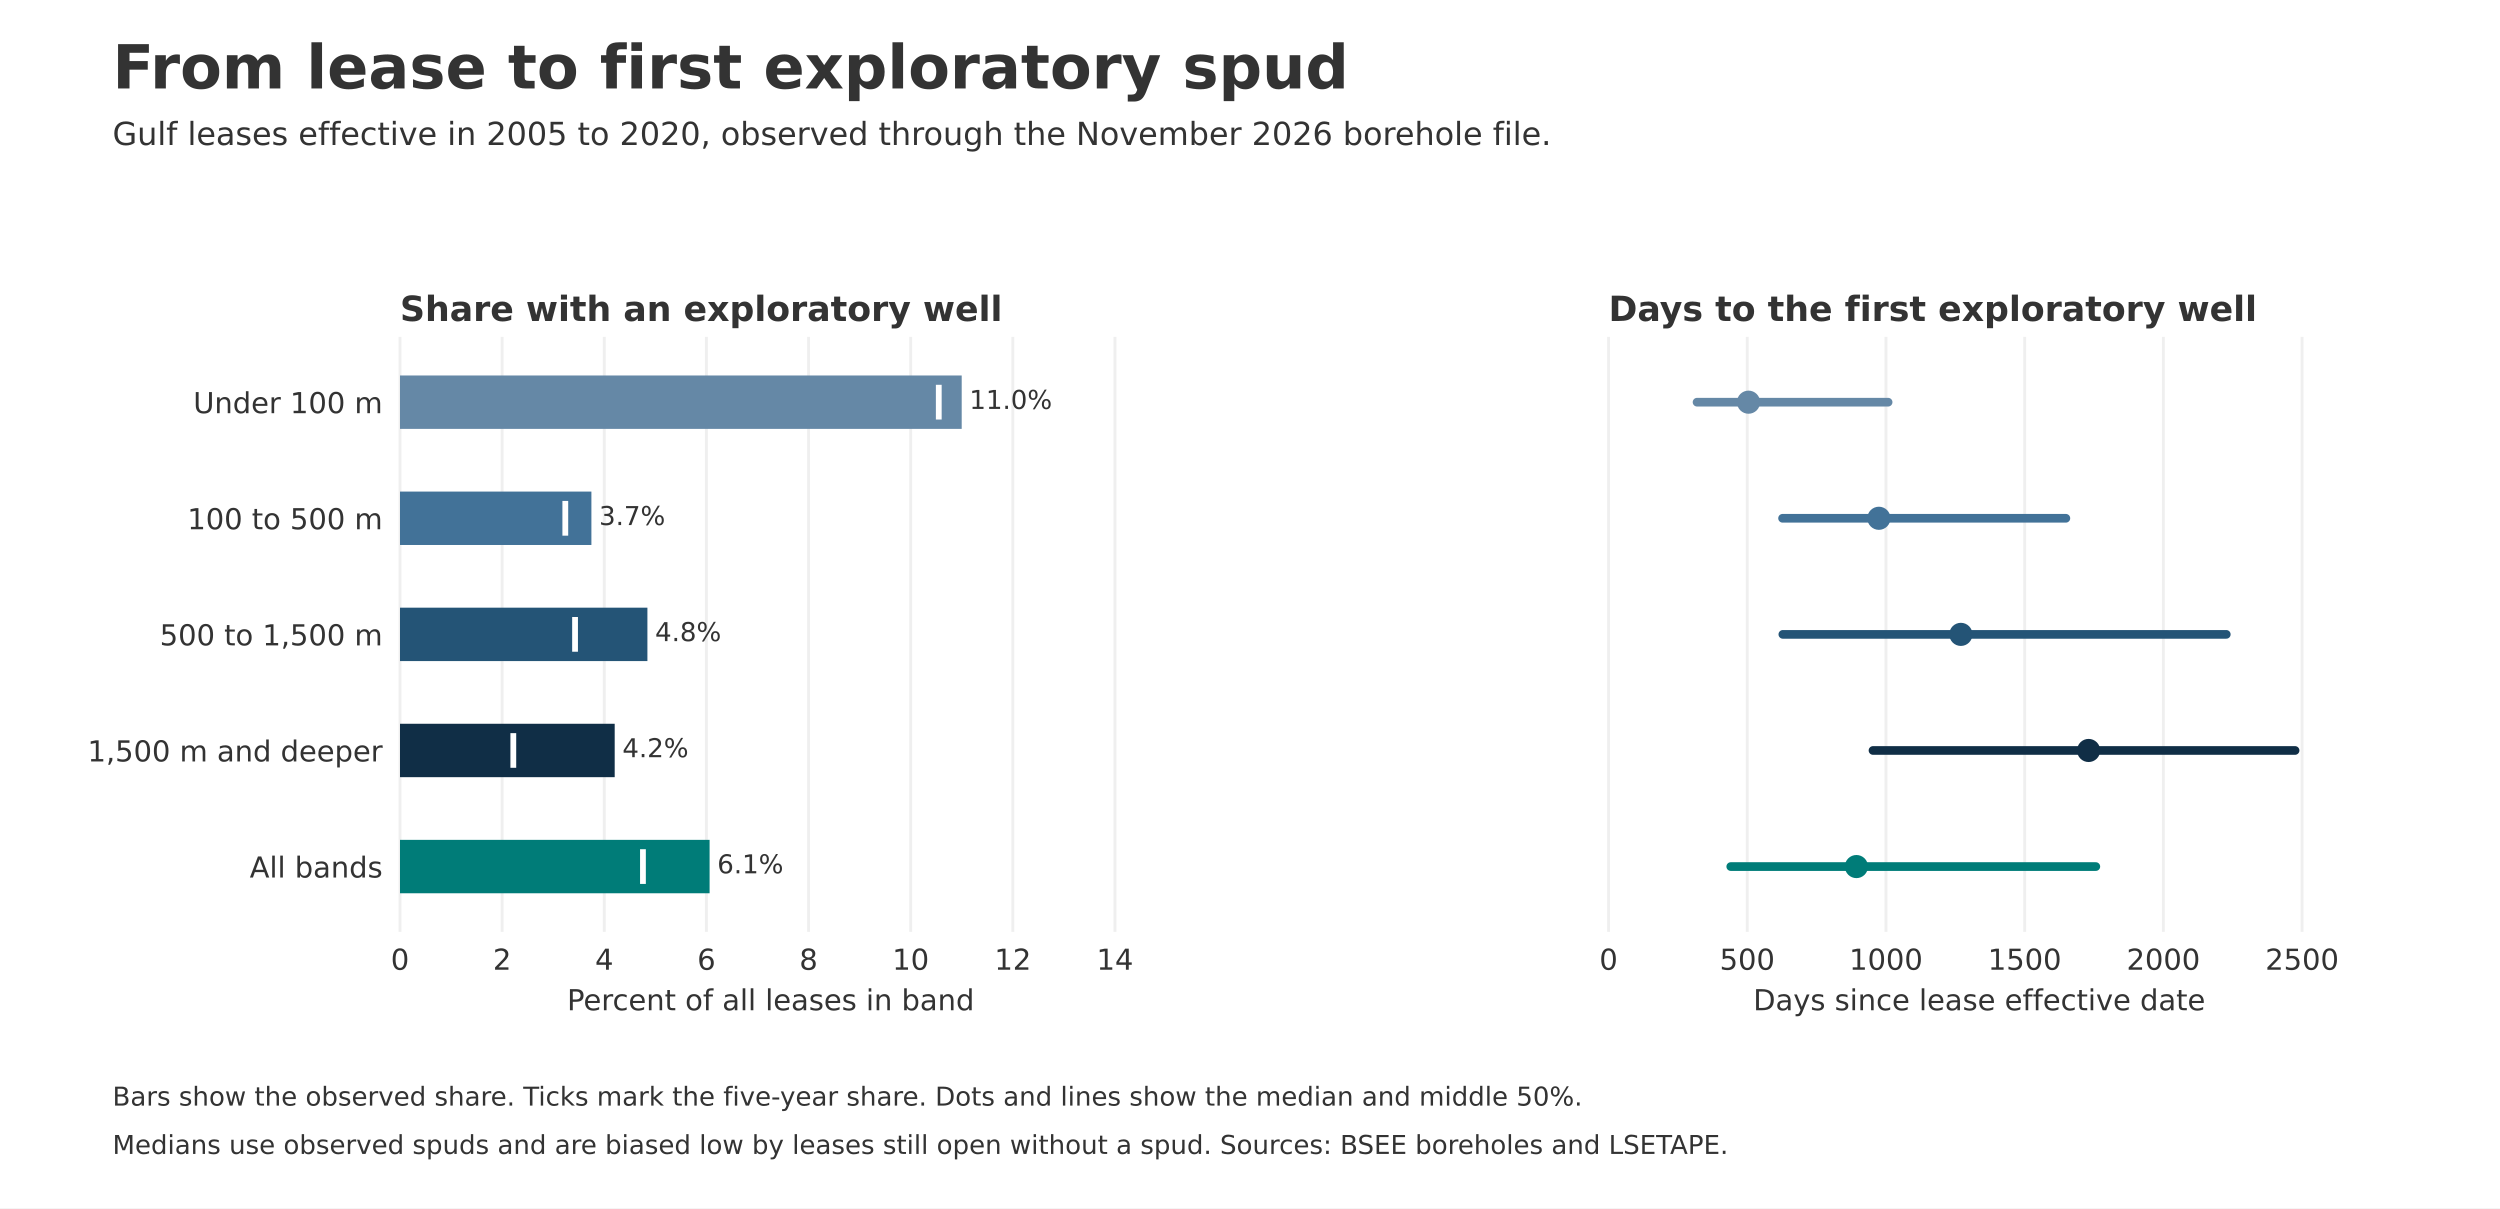
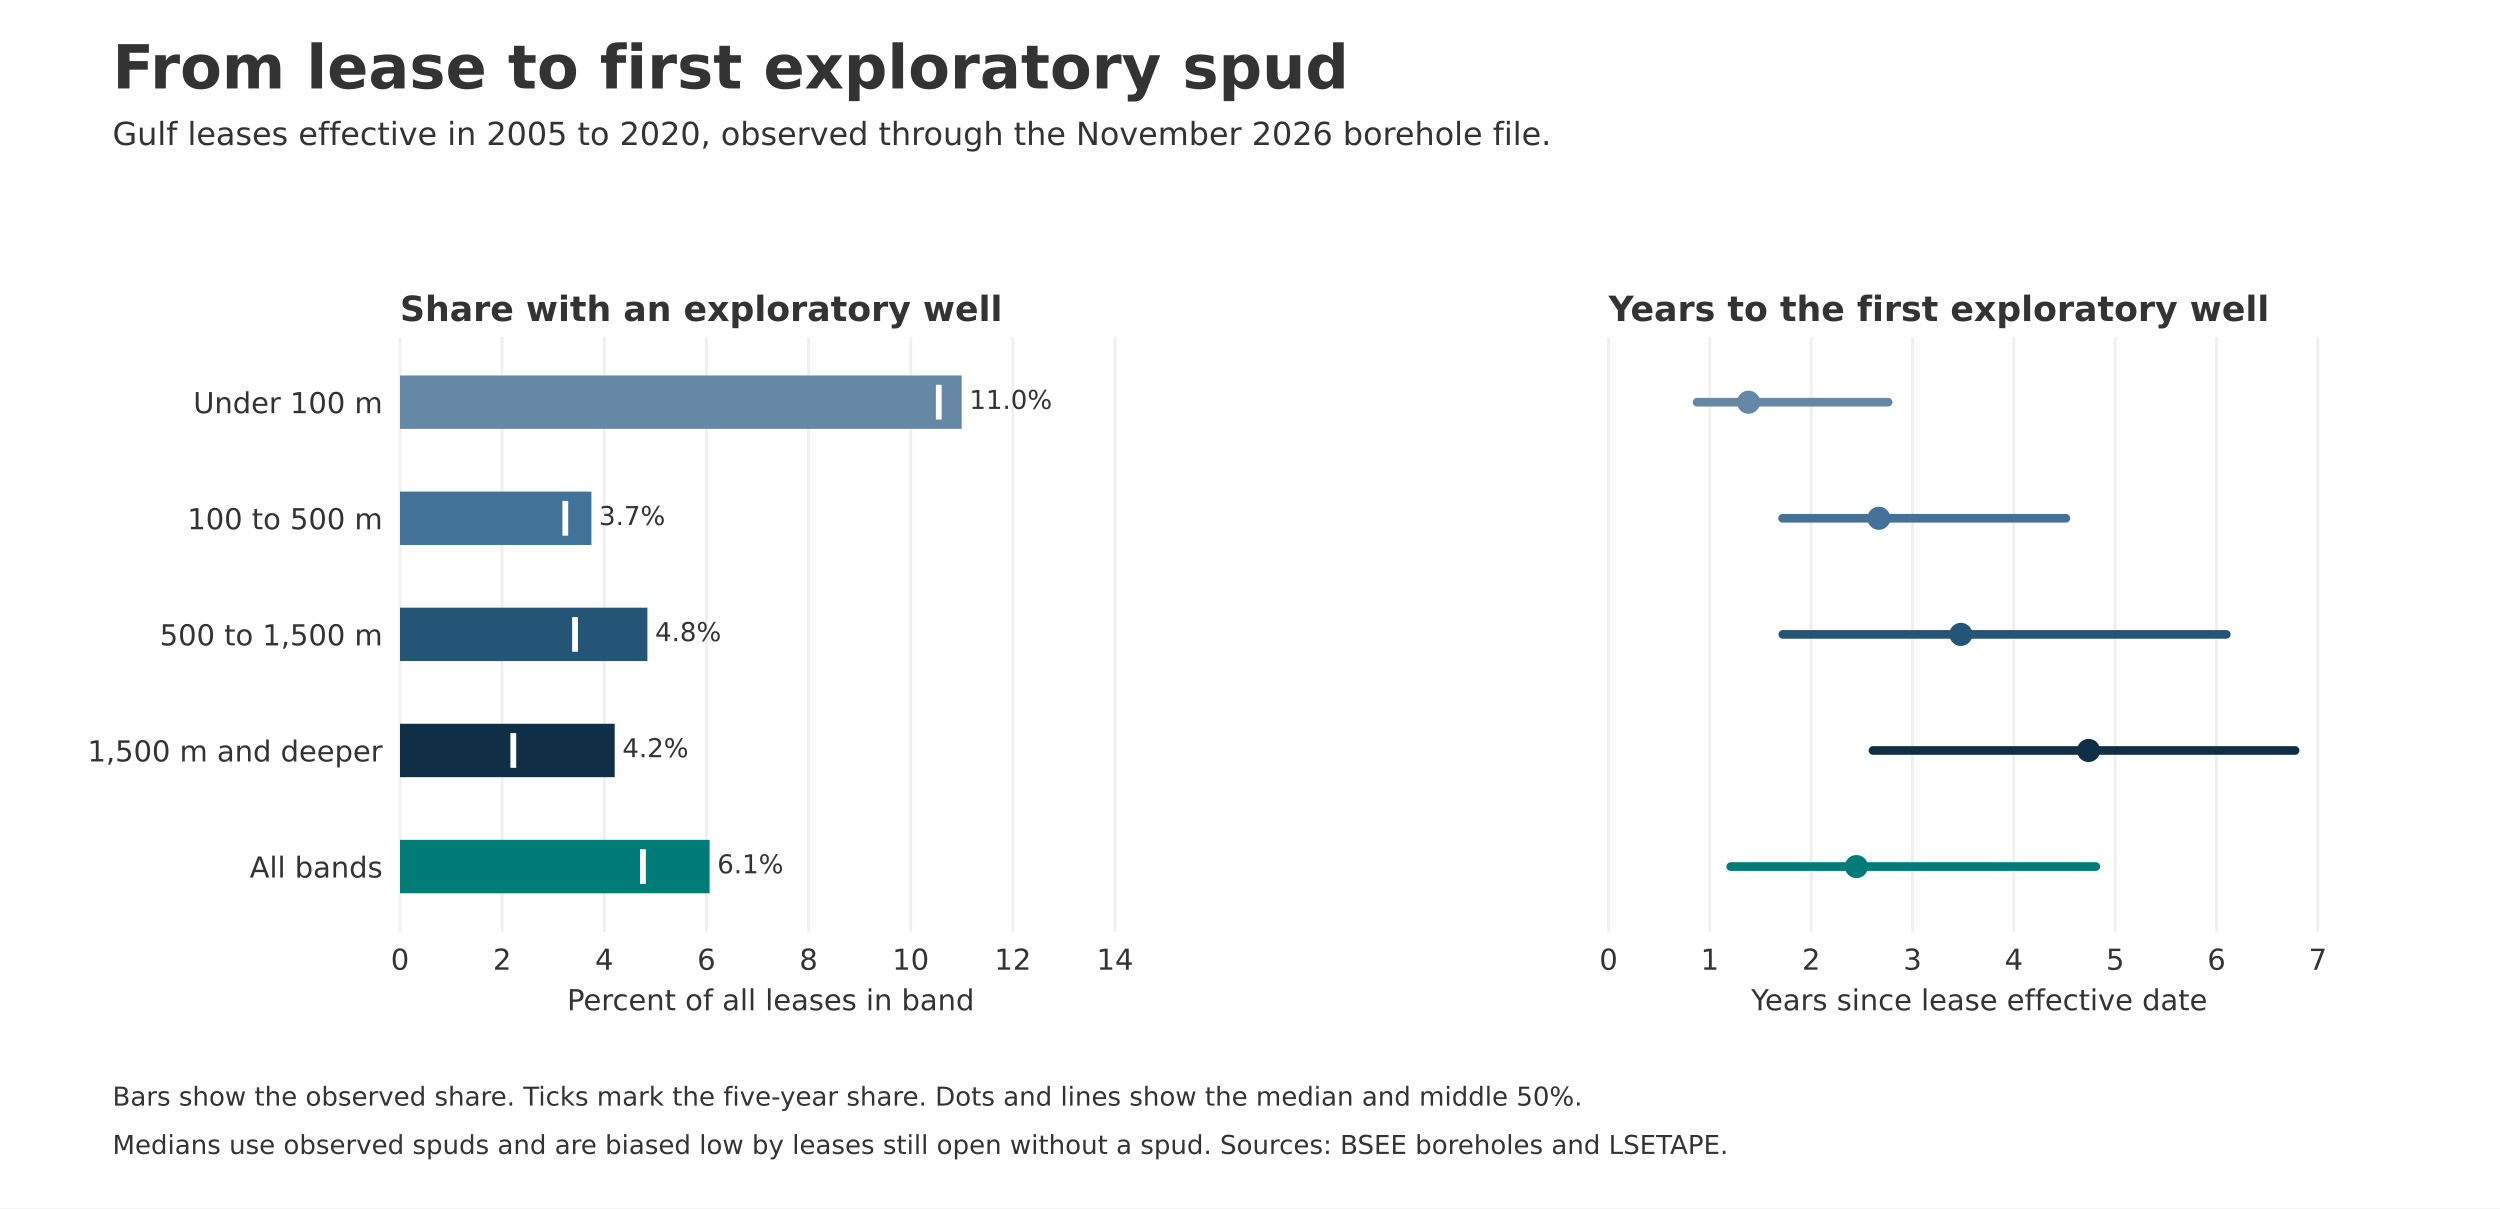
<svg xmlns="http://www.w3.org/2000/svg" xmlns:xlink="http://www.w3.org/1999/xlink" width="864pt" height="417.6pt" viewBox="0 0 864 417.6" version="1.1">
  <defs>
    <style type="text/css">*{stroke-linejoin: round; stroke-linecap: butt}</style>
  </defs>
  <g id="figure_1">
    <g id="patch_1">
      <path d="M 0 417.6  L 864 417.6  L 864 0  L 0 0  z " style="fill: #ffffff" />
    </g>
    <g id="axes_1">
      <g id="patch_2">
        <path d="M 138.24 321.552  L 394.483 321.552  L 394.483 116.928  L 138.24 116.928  z " style="fill: #ffffff" />
      </g>
      <g id="matplotlib.axis_1">
        <g id="xtick_1">
          <g id="line2d_1">
            <path d="M 138.24 321.552  L 138.24 116.928  " style="fill: none; stroke: #efefef; stroke-linecap: square" />
          </g>
          <g id="line2d_2" />
          <g id="text_1">
            <text style="font-size: 10px; font-family: 'DejaVu Sans'; text-anchor: middle; fill: #333333" x="138.24" y="335.15" transform="rotate(-0 138.24 335.1497)">0</text>
          </g>
        </g>
        <g id="xtick_2">
          <g id="line2d_3">
            <path d="M 173.539 321.552  L 173.539 116.928  " style="fill: none; stroke: #efefef; stroke-linecap: square" />
          </g>
          <g id="line2d_4" />
          <g id="text_2">
            <text style="font-size: 10px; font-family: 'DejaVu Sans'; text-anchor: middle; fill: #333333" x="173.539" y="335.15" transform="rotate(-0 173.5388 335.1497)">2</text>
          </g>
        </g>
        <g id="xtick_3">
          <g id="line2d_5">
            <path d="M 208.838 321.552  L 208.838 116.928  " style="fill: none; stroke: #efefef; stroke-linecap: square" />
          </g>
          <g id="line2d_6" />
          <g id="text_3">
            <text style="font-size: 10px; font-family: 'DejaVu Sans'; text-anchor: middle; fill: #333333" x="208.838" y="335.15" transform="rotate(-0 208.8377 335.1497)">4</text>
          </g>
        </g>
        <g id="xtick_4">
          <g id="line2d_7">
            <path d="M 244.136 321.552  L 244.136 116.928  " style="fill: none; stroke: #efefef; stroke-linecap: square" />
          </g>
          <g id="line2d_8" />
          <g id="text_4">
            <text style="font-size: 10px; font-family: 'DejaVu Sans'; text-anchor: middle; fill: #333333" x="244.136" y="335.15" transform="rotate(-0 244.1365 335.1497)">6</text>
          </g>
        </g>
        <g id="xtick_5">
          <g id="line2d_9">
            <path d="M 279.435 321.552  L 279.435 116.928  " style="fill: none; stroke: #efefef; stroke-linecap: square" />
          </g>
          <g id="line2d_10" />
          <g id="text_5">
            <text style="font-size: 10px; font-family: 'DejaVu Sans'; text-anchor: middle; fill: #333333" x="279.435" y="335.15" transform="rotate(-0 279.4353 335.1497)">8</text>
          </g>
        </g>
        <g id="xtick_6">
          <g id="line2d_11">
            <path d="M 314.734 321.552  L 314.734 116.928  " style="fill: none; stroke: #efefef; stroke-linecap: square" />
          </g>
          <g id="line2d_12" />
          <g id="text_6">
            <text style="font-size: 10px; font-family: 'DejaVu Sans'; text-anchor: middle; fill: #333333" x="314.734" y="335.15" transform="rotate(-0 314.7341 335.1497)">10</text>
          </g>
        </g>
        <g id="xtick_7">
          <g id="line2d_13">
            <path d="M 350.033 321.552  L 350.033 116.928  " style="fill: none; stroke: #efefef; stroke-linecap: square" />
          </g>
          <g id="line2d_14" />
          <g id="text_7">
            <text style="font-size: 10px; font-family: 'DejaVu Sans'; text-anchor: middle; fill: #333333" x="350.033" y="335.15" transform="rotate(-0 350.033 335.1497)">12</text>
          </g>
        </g>
        <g id="xtick_8">
          <g id="line2d_15">
            <path d="M 385.332 321.552  L 385.332 116.928  " style="fill: none; stroke: #efefef; stroke-linecap: square" />
          </g>
          <g id="line2d_16" />
          <g id="text_8">
            <text style="font-size: 10px; font-family: 'DejaVu Sans'; text-anchor: middle; fill: #333333" x="385.332" y="335.15" transform="rotate(-0 385.3318 335.1497)">14</text>
          </g>
        </g>
        <g id="text_9">
          <text style="font-size: 10px; font-family: 'DejaVu Sans'; text-anchor: middle; fill: #333333" x="266.362" y="349.15" transform="rotate(-0 266.3617 349.1504)">Percent of all leases in band</text>
        </g>
      </g>
      <g id="matplotlib.axis_2">
        <g id="ytick_1">
          <g id="line2d_17" />
          <g id="text_10">
            <text style="font-size: 10px; font-family: 'DejaVu Sans'; text-anchor: end; fill: #333333" x="132.24" y="142.795" transform="rotate(-0 132.24 142.7945)">Under 100 m</text>
          </g>
        </g>
        <g id="ytick_2">
          <g id="line2d_18" />
          <g id="text_11">
            <text style="font-size: 10px; font-family: 'DejaVu Sans'; text-anchor: end; fill: #333333" x="132.24" y="182.916" transform="rotate(-0 132.24 182.9165)">100 to 500 m</text>
          </g>
        </g>
        <g id="ytick_3">
          <g id="line2d_19" />
          <g id="text_12">
            <text style="font-size: 10px; font-family: 'DejaVu Sans'; text-anchor: end; fill: #333333" x="132.24" y="223.039" transform="rotate(-0 132.24 223.0388)">500 to 1,500 m</text>
          </g>
        </g>
        <g id="ytick_4">
          <g id="line2d_20" />
          <g id="text_13">
            <text style="font-size: 10px; font-family: 'DejaVu Sans'; text-anchor: end; fill: #333333" x="132.24" y="263.162" transform="rotate(-0 132.24 263.1616)">1,500 m and deeper</text>
          </g>
        </g>
        <g id="ytick_5">
          <g id="line2d_21" />
          <g id="text_14">
            <text style="font-size: 10px; font-family: 'DejaVu Sans'; text-anchor: end; fill: #333333" x="132.24" y="303.284" transform="rotate(-0 132.24 303.2839)">All bands</text>
          </g>
        </g>
      </g>
      <g id="patch_3">
        <path d="M 138.24 129.767  L 332.364 129.767  L 332.364 148.223  L 138.24 148.223  z " style="fill: #6588a6" />
      </g>
      <g id="patch_4">
        <path d="M 138.24 169.89  L 204.388 169.89  L 204.388 188.346  L 138.24 188.346  z " style="fill: #427298" />
      </g>
      <g id="patch_5">
        <path d="M 138.24 210.012  L 223.744 210.012  L 223.744 228.468  L 138.24 228.468  z " style="fill: #245476" />
      </g>
      <g id="patch_6">
        <path d="M 138.24 250.134  L 212.438 250.134  L 212.438 268.59  L 138.24 268.59  z " style="fill: #102e46" />
      </g>
      <g id="patch_7">
        <path d="M 138.24 290.257  L 245.236 290.257  L 245.236 308.713  L 138.24 308.713  z " style="fill: #007c78" />
      </g>
      <g id="line2d_22">
        <defs>
          <path id="m6e82fe47e3" d="M 0 6  L 0 -6  " style="stroke: #ffffff; stroke-width: 2" />
        </defs>
        <g>
          <use xlink:href="#m6e82fe47e3" x="324.44" y="138.995" style="fill: #ffffff; stroke: #ffffff; stroke-width: 2" />
        </g>
      </g>
      <g id="line2d_23">
        <g>
          <use xlink:href="#m6e82fe47e3" x="195.368" y="179.118" style="fill: #ffffff; stroke: #ffffff; stroke-width: 2" />
        </g>
      </g>
      <g id="line2d_24">
        <g>
          <use xlink:href="#m6e82fe47e3" x="198.738" y="219.24" style="fill: #ffffff; stroke: #ffffff; stroke-width: 2" />
        </g>
      </g>
      <g id="line2d_25">
        <g>
          <use xlink:href="#m6e82fe47e3" x="177.4" y="259.362" style="fill: #ffffff; stroke: #ffffff; stroke-width: 2" />
        </g>
      </g>
      <g id="line2d_26">
        <g>
          <use xlink:href="#m6e82fe47e3" x="222.202" y="299.485" style="fill: #ffffff; stroke: #ffffff; stroke-width: 2" />
        </g>
      </g>
      <g id="text_15">
        <text style="font-size: 9px; font-family: 'DejaVu Sans'; text-anchor: start; fill: #333333" x="335.011" y="141.333" transform="rotate(-0 335.0112 141.3332)">11.0%</text>
      </g>
      <g id="text_16">
        <text style="font-size: 9px; font-family: 'DejaVu Sans'; text-anchor: start; fill: #333333" x="207.035" y="181.456" transform="rotate(-0 207.0351 181.4555)">3.7%</text>
      </g>
      <g id="text_17">
        <text style="font-size: 9px; font-family: 'DejaVu Sans'; text-anchor: start; fill: #333333" x="226.392" y="221.578" transform="rotate(-0 226.3919 221.5779)">4.8%</text>
      </g>
      <g id="text_18">
        <text style="font-size: 9px; font-family: 'DejaVu Sans'; text-anchor: start; fill: #333333" x="215.085" y="261.7" transform="rotate(-0 215.085 261.7002)">4.2%</text>
      </g>
      <g id="text_19">
        <text style="font-size: 9px; font-family: 'DejaVu Sans'; text-anchor: start; fill: #333333" x="247.884" y="301.823" transform="rotate(-0 247.8836 301.8226)">6.1%</text>
      </g>
      <g id="text_20">
        <text style="font-weight: 700; font-size: 12px; font-family: 'DejaVu Sans'; text-anchor: start; fill: #333333" x="138.24" y="110.928" transform="rotate(-0 138.24 110.928)">Share with an exploratory well</text>
      </g>
    </g>
    <g id="axes_2">
      <g id="patch_8">
        <path d="M 555.917 321.552  L 812.16 321.552  L 812.16 116.928  L 555.917 116.928  z " style="fill: #ffffff" />
      </g>
      <g id="matplotlib.axis_3">
        <g id="xtick_9">
          <g id="line2d_27">
            <path d="M 555.917 321.552  L 555.917 116.928  " style="fill: none; stroke: #efefef; stroke-linecap: square" />
          </g>
          <g id="line2d_28" />
          <g id="text_21">
            <text style="font-size: 10px; font-family: 'DejaVu Sans'; text-anchor: middle; fill: #333333" x="555.917" y="335.15" transform="rotate(-0 555.9167 335.1497)">0</text>
          </g>
        </g>
        <g id="xtick_10">
          <g id="line2d_29">
-             <path d="M 603.853 321.552  L 603.853 116.928  " style="fill: none; stroke: #efefef; stroke-linecap: square" />
+             <path d="M 590.934 321.552  L 590.934 116.928  " style="fill: none; stroke: #efefef; stroke-linecap: square" />
          </g>
          <g id="line2d_30" />
          <g id="text_22">
-             <text style="font-size: 10px; font-family: 'DejaVu Sans'; text-anchor: middle; fill: #333333" x="603.853" y="335.15" transform="rotate(-0 603.8533 335.1497)">500</text>
+             <text style="font-size: 10px; font-family: 'DejaVu Sans'; text-anchor: middle; fill: #333333" x="590.934" y="335.15" transform="rotate(-0 590.9344 335.1497)">1</text>
          </g>
        </g>
        <g id="xtick_11">
          <g id="line2d_31">
-             <path d="M 651.79 321.552  L 651.79 116.928  " style="fill: none; stroke: #efefef; stroke-linecap: square" />
+             <path d="M 625.952 321.552  L 625.952 116.928  " style="fill: none; stroke: #efefef; stroke-linecap: square" />
          </g>
          <g id="line2d_32" />
          <g id="text_23">
-             <text style="font-size: 10px; font-family: 'DejaVu Sans'; text-anchor: middle; fill: #333333" x="651.79" y="335.15" transform="rotate(-0 651.7899 335.1497)">1000</text>
+             <text style="font-size: 10px; font-family: 'DejaVu Sans'; text-anchor: middle; fill: #333333" x="625.952" y="335.15" transform="rotate(-0 625.9521 335.1497)">2</text>
          </g>
        </g>
        <g id="xtick_12">
          <g id="line2d_33">
-             <path d="M 699.727 321.552  L 699.727 116.928  " style="fill: none; stroke: #efefef; stroke-linecap: square" />
+             <path d="M 660.97 321.552  L 660.97 116.928  " style="fill: none; stroke: #efefef; stroke-linecap: square" />
          </g>
          <g id="line2d_34" />
          <g id="text_24">
-             <text style="font-size: 10px; font-family: 'DejaVu Sans'; text-anchor: middle; fill: #333333" x="699.727" y="335.15" transform="rotate(-0 699.7265 335.1497)">1500</text>
+             <text style="font-size: 10px; font-family: 'DejaVu Sans'; text-anchor: middle; fill: #333333" x="660.97" y="335.15" transform="rotate(-0 660.9698 335.1497)">3</text>
          </g>
        </g>
        <g id="xtick_13">
          <g id="line2d_35">
-             <path d="M 747.663 321.552  L 747.663 116.928  " style="fill: none; stroke: #efefef; stroke-linecap: square" />
+             <path d="M 695.987 321.552  L 695.987 116.928  " style="fill: none; stroke: #efefef; stroke-linecap: square" />
          </g>
          <g id="line2d_36" />
          <g id="text_25">
-             <text style="font-size: 10px; font-family: 'DejaVu Sans'; text-anchor: middle; fill: #333333" x="747.663" y="335.15" transform="rotate(-0 747.6632 335.1497)">2000</text>
+             <text style="font-size: 10px; font-family: 'DejaVu Sans'; text-anchor: middle; fill: #333333" x="695.987" y="335.15" transform="rotate(-0 695.9875 335.1497)">4</text>
          </g>
        </g>
        <g id="xtick_14">
          <g id="line2d_37">
-             <path d="M 795.6 321.552  L 795.6 116.928  " style="fill: none; stroke: #efefef; stroke-linecap: square" />
+             <path d="M 731.005 321.552  L 731.005 116.928  " style="fill: none; stroke: #efefef; stroke-linecap: square" />
          </g>
          <g id="line2d_38" />
          <g id="text_26">
-             <text style="font-size: 10px; font-family: 'DejaVu Sans'; text-anchor: middle; fill: #333333" x="795.6" y="335.15" transform="rotate(-0 795.5998 335.1497)">2500</text>
-           </g>
-         </g>
-         <g id="text_27">
-           <text style="font-size: 10px; font-family: 'DejaVu Sans'; text-anchor: middle; fill: #333333" x="684.038" y="349.15" transform="rotate(-0 684.0383 349.1504)">Days since lease effective date</text>
+             <text style="font-size: 10px; font-family: 'DejaVu Sans'; text-anchor: middle; fill: #333333" x="731.005" y="335.15" transform="rotate(-0 731.0052 335.1497)">5</text>
+           </g>
+         </g>
+         <g id="xtick_15">
+           <g id="line2d_39">
+             <path d="M 766.023 321.552  L 766.023 116.928  " style="fill: none; stroke: #efefef; stroke-linecap: square" />
+           </g>
+           <g id="line2d_40" />
+           <g id="text_27">
+             <text style="font-size: 10px; font-family: 'DejaVu Sans'; text-anchor: middle; fill: #333333" x="766.023" y="335.15" transform="rotate(-0 766.0229 335.1497)">6</text>
+           </g>
+         </g>
+         <g id="xtick_16">
+           <g id="line2d_41">
+             <path d="M 801.041 321.552  L 801.041 116.928  " style="fill: none; stroke: #efefef; stroke-linecap: square" />
+           </g>
+           <g id="line2d_42" />
+           <g id="text_28">
+             <text style="font-size: 10px; font-family: 'DejaVu Sans'; text-anchor: middle; fill: #333333" x="801.041" y="335.15" transform="rotate(-0 801.0406 335.1497)">7</text>
+           </g>
+         </g>
+         <g id="text_29">
+           <text style="font-size: 10px; font-family: 'DejaVu Sans'; text-anchor: middle; fill: #333333" x="684.038" y="349.15" transform="rotate(-0 684.0383 349.1504)">Years since lease effective date</text>
        </g>
      </g>
      <g id="matplotlib.axis_4">
        <g id="ytick_6">
-           <g id="line2d_39" />
+           <g id="line2d_43" />
        </g>
        <g id="ytick_7">
-           <g id="line2d_40" />
+           <g id="line2d_44" />
        </g>
        <g id="ytick_8">
-           <g id="line2d_41" />
+           <g id="line2d_45" />
        </g>
        <g id="ytick_9">
-           <g id="line2d_42" />
+           <g id="line2d_46" />
        </g>
        <g id="ytick_10">
-           <g id="line2d_43" />
-         </g>
-       </g>
-       <g id="line2d_44">
+           <g id="line2d_47" />
+         </g>
+       </g>
+       <g id="line2d_48">
        <path d="M 586.5 138.995  L 652.533 138.995  " style="fill: none; stroke: #6588a6; stroke-width: 3; stroke-linecap: round" />
      </g>
-       <g id="line2d_45">
+       <g id="line2d_49">
        <defs>
          <path id="m942c2bf03a" d="M 0 3.5  C 0.928 3.5 1.819 3.131 2.475 2.475  C 3.131 1.819 3.5 0.928 3.5 0  C 3.5 -0.928 3.131 -1.819 2.475 -2.475  C 1.819 -3.131 0.928 -3.5 0 -3.5  C -0.928 -3.5 -1.819 -3.131 -2.475 -2.475  C -3.131 -1.819 -3.5 -0.928 -3.5 0  C -3.5 0.928 -3.131 1.819 -2.475 2.475  C -1.819 3.131 -0.928 3.5 0 3.5  z " style="stroke: #6588a6" />
        </defs>
        <g>
          <use xlink:href="#m942c2bf03a" x="604.285" y="138.995" style="fill: #6588a6; stroke: #6588a6" />
        </g>
      </g>
-       <g id="line2d_46">
+       <g id="line2d_50">
        <path d="M 616.053 179.118  L 713.964 179.118  " style="fill: none; stroke: #427298; stroke-width: 3; stroke-linecap: round" />
      </g>
-       <g id="line2d_47">
+       <g id="line2d_51">
        <defs>
          <path id="m6487ddf5b7" d="M 0 3.5  C 0.928 3.5 1.819 3.131 2.475 2.475  C 3.131 1.819 3.5 0.928 3.5 0  C 3.5 -0.928 3.131 -1.819 2.475 -2.475  C 1.819 -3.131 0.928 -3.5 0 -3.5  C -0.928 -3.5 -1.819 -3.131 -2.475 -2.475  C -3.131 -1.819 -3.5 -0.928 -3.5 0  C -3.5 0.928 -3.131 1.819 -2.475 2.475  C -1.819 3.131 -0.928 3.5 0 3.5  z " style="stroke: #427298" />
        </defs>
        <g>
          <use xlink:href="#m6487ddf5b7" x="649.345" y="179.118" style="fill: #427298; stroke: #427298" />
        </g>
      </g>
-       <g id="line2d_48">
+       <g id="line2d_52">
        <path d="M 616.149 219.24  L 769.402 219.24  " style="fill: none; stroke: #245476; stroke-width: 3; stroke-linecap: round" />
      </g>
-       <g id="line2d_49">
+       <g id="line2d_53">
        <defs>
          <path id="m08c0872931" d="M 0 3.5  C 0.928 3.5 1.819 3.131 2.475 2.475  C 3.131 1.819 3.5 0.928 3.5 0  C 3.5 -0.928 3.131 -1.819 2.475 -2.475  C 1.819 -3.131 0.928 -3.5 0 -3.5  C -0.928 -3.5 -1.819 -3.131 -2.475 -2.475  C -3.131 -1.819 -3.5 -0.928 -3.5 0  C -3.5 0.928 -3.131 1.819 -2.475 2.475  C -1.819 3.131 -0.928 3.5 0 3.5  z " style="stroke: #245476" />
        </defs>
        <g>
          <use xlink:href="#m08c0872931" x="677.676" y="219.24" style="fill: #245476; stroke: #245476" />
        </g>
      </g>
-       <g id="line2d_50">
+       <g id="line2d_54">
        <path d="M 647.308 259.362  L 793.179 259.362  " style="fill: none; stroke: #102e46; stroke-width: 3; stroke-linecap: round" />
      </g>
-       <g id="line2d_51">
+       <g id="line2d_55">
        <defs>
          <path id="mf470e7955b" d="M 0 3.5  C 0.928 3.5 1.819 3.131 2.475 2.475  C 3.131 1.819 3.5 0.928 3.5 0  C 3.5 -0.928 3.131 -1.819 2.475 -2.475  C 1.819 -3.131 0.928 -3.5 0 -3.5  C -0.928 -3.5 -1.819 -3.131 -2.475 -2.475  C -3.131 -1.819 -3.5 -0.928 -3.5 0  C -3.5 0.928 -3.131 1.819 -2.475 2.475  C -1.819 3.131 -0.928 3.5 0 3.5  z " style="stroke: #102e46" />
        </defs>
        <g>
          <use xlink:href="#mf470e7955b" x="721.825" y="259.362" style="fill: #102e46; stroke: #102e46" />
        </g>
      </g>
-       <g id="line2d_52">
+       <g id="line2d_56">
        <path d="M 598.149 299.485  L 724.318 299.485  " style="fill: none; stroke: #007c78; stroke-width: 3; stroke-linecap: round" />
      </g>
-       <g id="line2d_53">
+       <g id="line2d_57">
        <defs>
          <path id="m48ffb13593" d="M 0 3.5  C 0.928 3.5 1.819 3.131 2.475 2.475  C 3.131 1.819 3.5 0.928 3.5 0  C 3.5 -0.928 3.131 -1.819 2.475 -2.475  C 1.819 -3.131 0.928 -3.5 0 -3.5  C -0.928 -3.5 -1.819 -3.131 -2.475 -2.475  C -3.131 -1.819 -3.5 -0.928 -3.5 0  C -3.5 0.928 -3.131 1.819 -2.475 2.475  C -1.819 3.131 -0.928 3.5 0 3.5  z " style="stroke: #007c78" />
        </defs>
        <g>
          <use xlink:href="#m48ffb13593" x="641.579" y="299.485" style="fill: #007c78; stroke: #007c78" />
        </g>
      </g>
-       <g id="text_28">
-         <text style="font-weight: 700; font-size: 12px; font-family: 'DejaVu Sans'; text-anchor: start; fill: #333333" x="555.917" y="110.928" transform="rotate(-0 555.9167 110.928)">Days to the first exploratory well</text>
-       </g>
-     </g>
-     <g id="text_29">
+       <g id="text_30">
+         <text style="font-weight: 700; font-size: 12px; font-family: 'DejaVu Sans'; text-anchor: start; fill: #333333" x="555.917" y="110.928" transform="rotate(-0 555.9167 110.928)">Years to the first exploratory well</text>
+       </g>
+     </g>
+     <g id="text_31">
      <text style="font-weight: 700; font-size: 21px; font-family: 'DejaVu Sans'; text-anchor: start; fill: #333333" x="38.88" y="30.573" transform="rotate(-0 38.88 30.57272)">From lease to first exploratory spud</text>
    </g>
-     <g id="text_30">
+     <g id="text_32">
      <text style="font-size: 11px; font-family: 'DejaVu Sans'; text-anchor: start; fill: #333333" x="38.88" y="50.118" transform="rotate(-0 38.88 50.11828)">Gulf leases effective in 2005 to 2020, observed through the November 2026 borehole file.</text>
    </g>
-     <g id="text_31">
+     <g id="text_33">
      <text style="font-size: 9px; font-family: 'DejaVu Sans'; text-anchor: start; fill: #333333" x="38.88" y="382.104" transform="rotate(-0 38.88 382.104)">Bars show the observed share. Ticks mark the five-year share. Dots and lines show the median and middle 50%.</text>
    </g>
-     <g id="text_32">
+     <g id="text_34">
      <text style="font-size: 9px; font-family: 'DejaVu Sans'; text-anchor: start; fill: #333333" x="38.88" y="398.808" transform="rotate(-0 38.88 398.808)">Medians use observed spuds and are biased low by leases still open without a spud. Sources: BSEE boreholes and LSETAPE.</text>
    </g>
  </g>
</svg>
